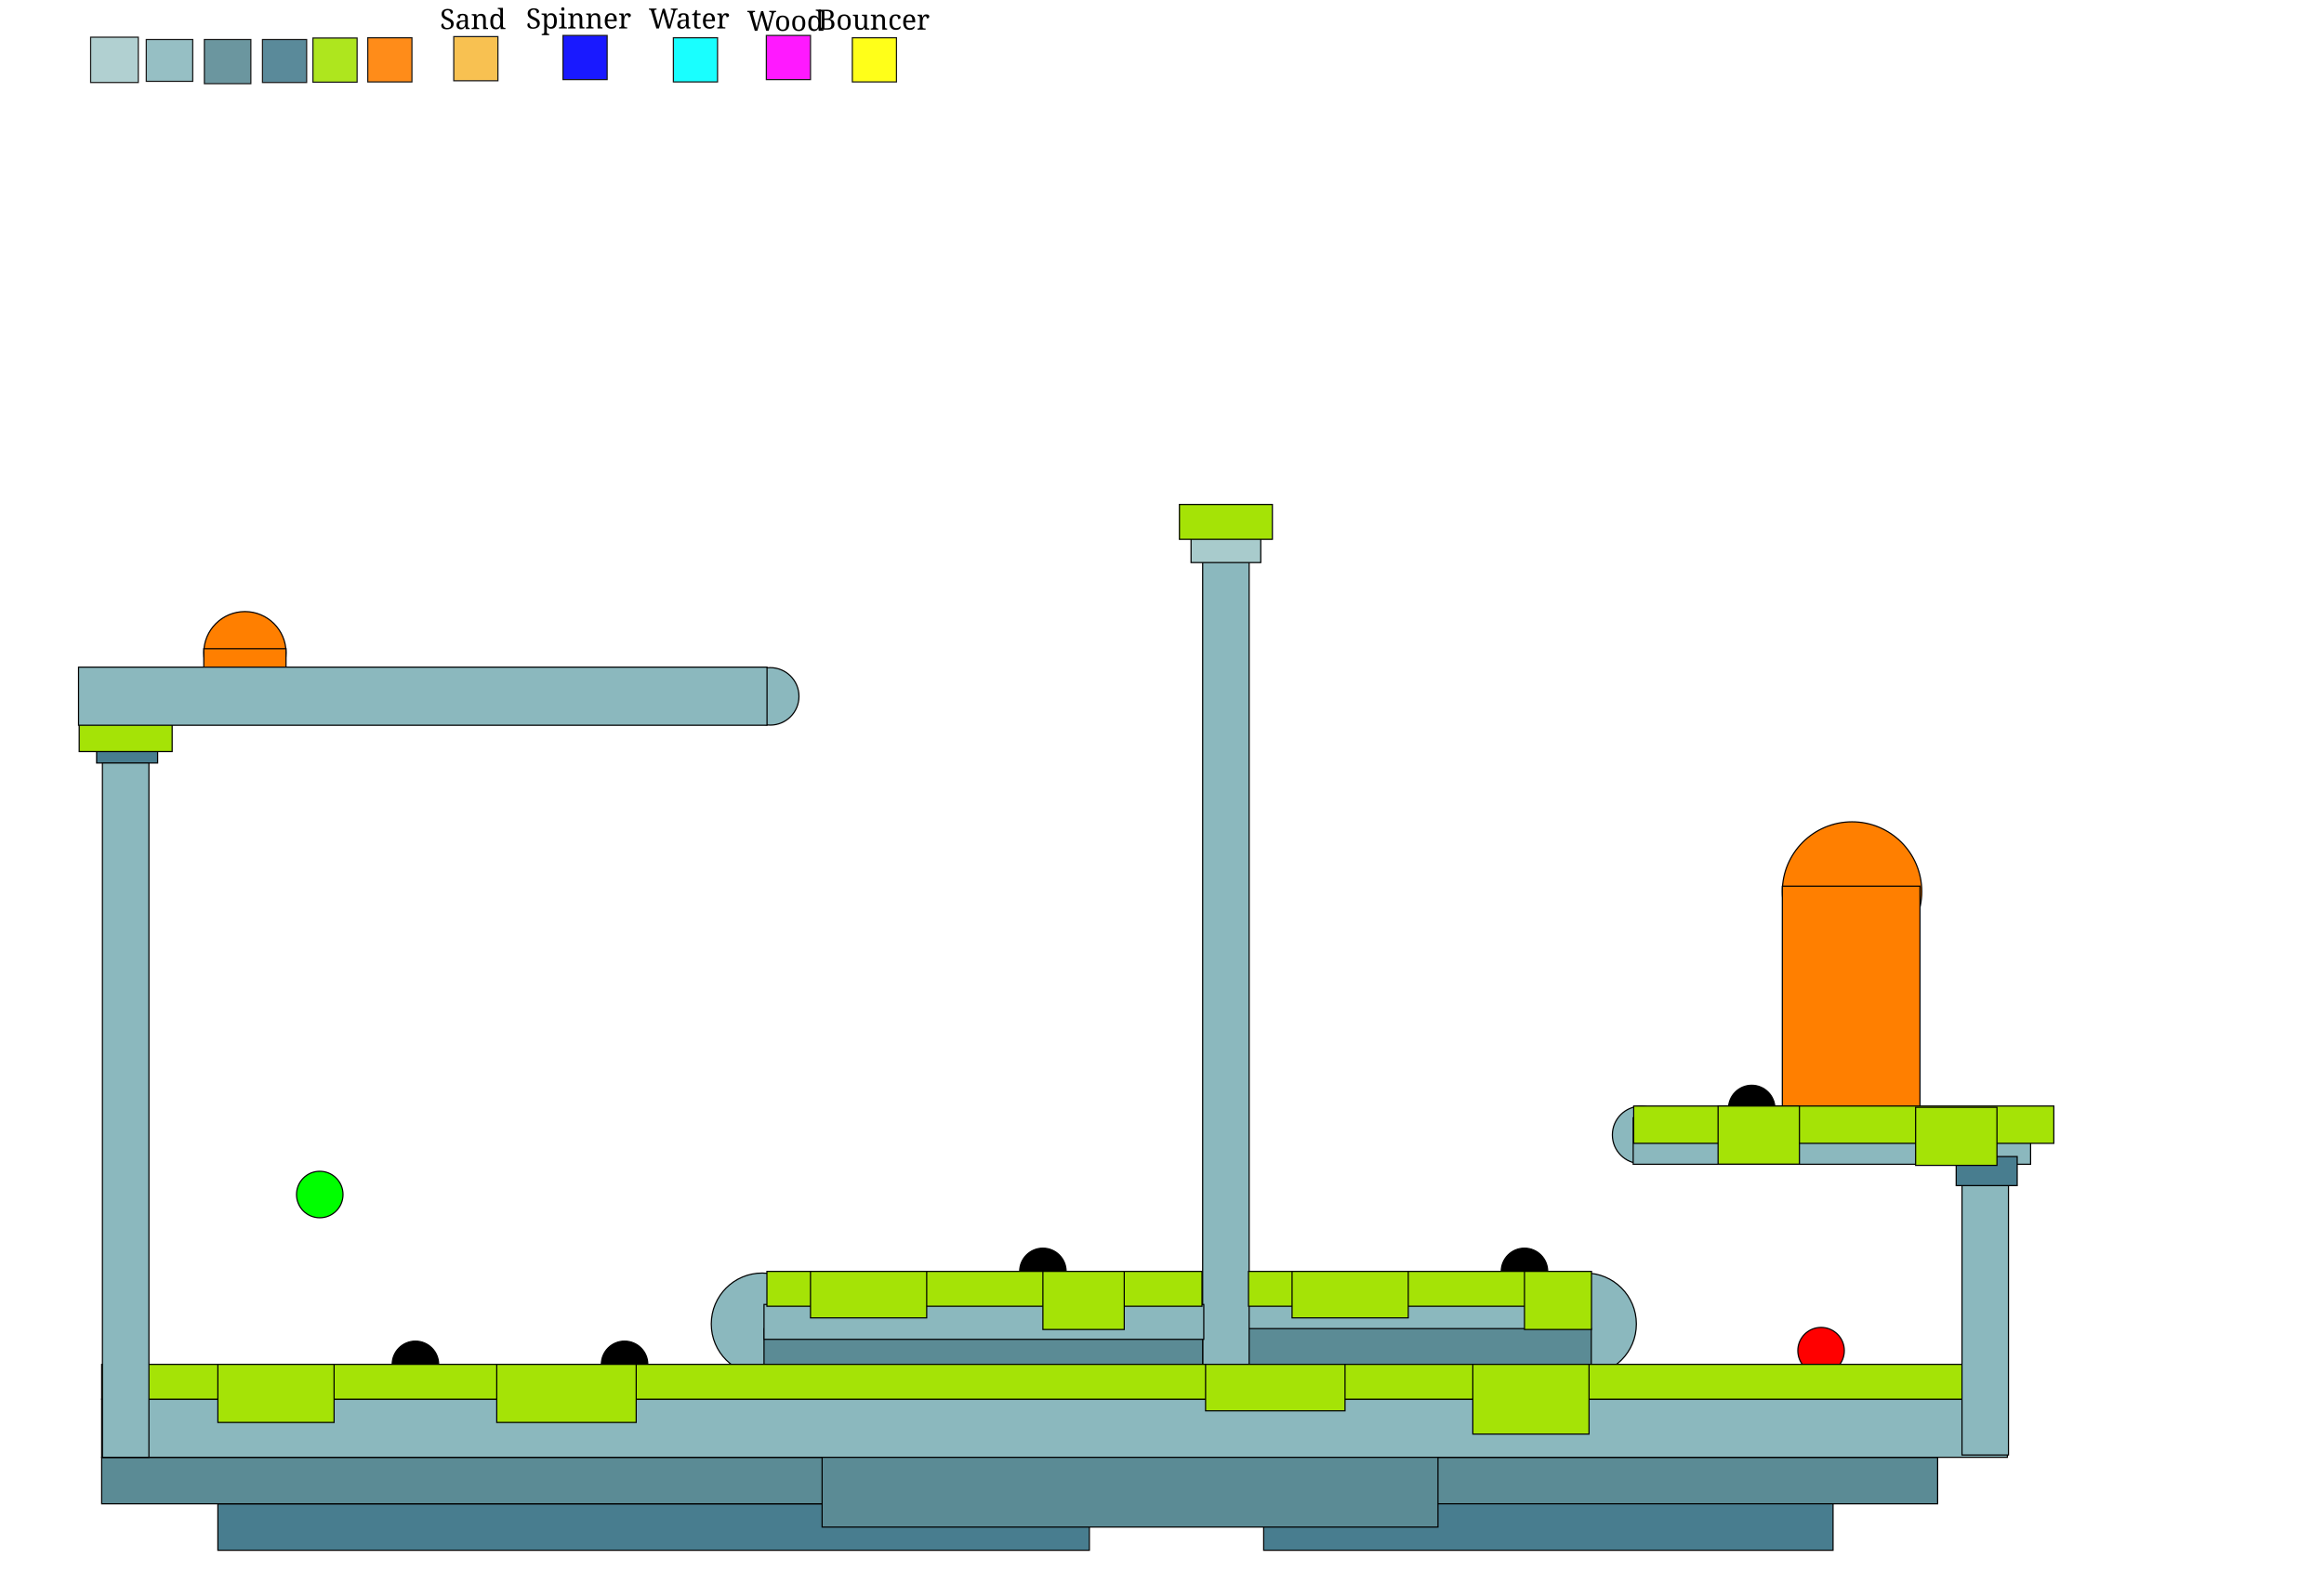
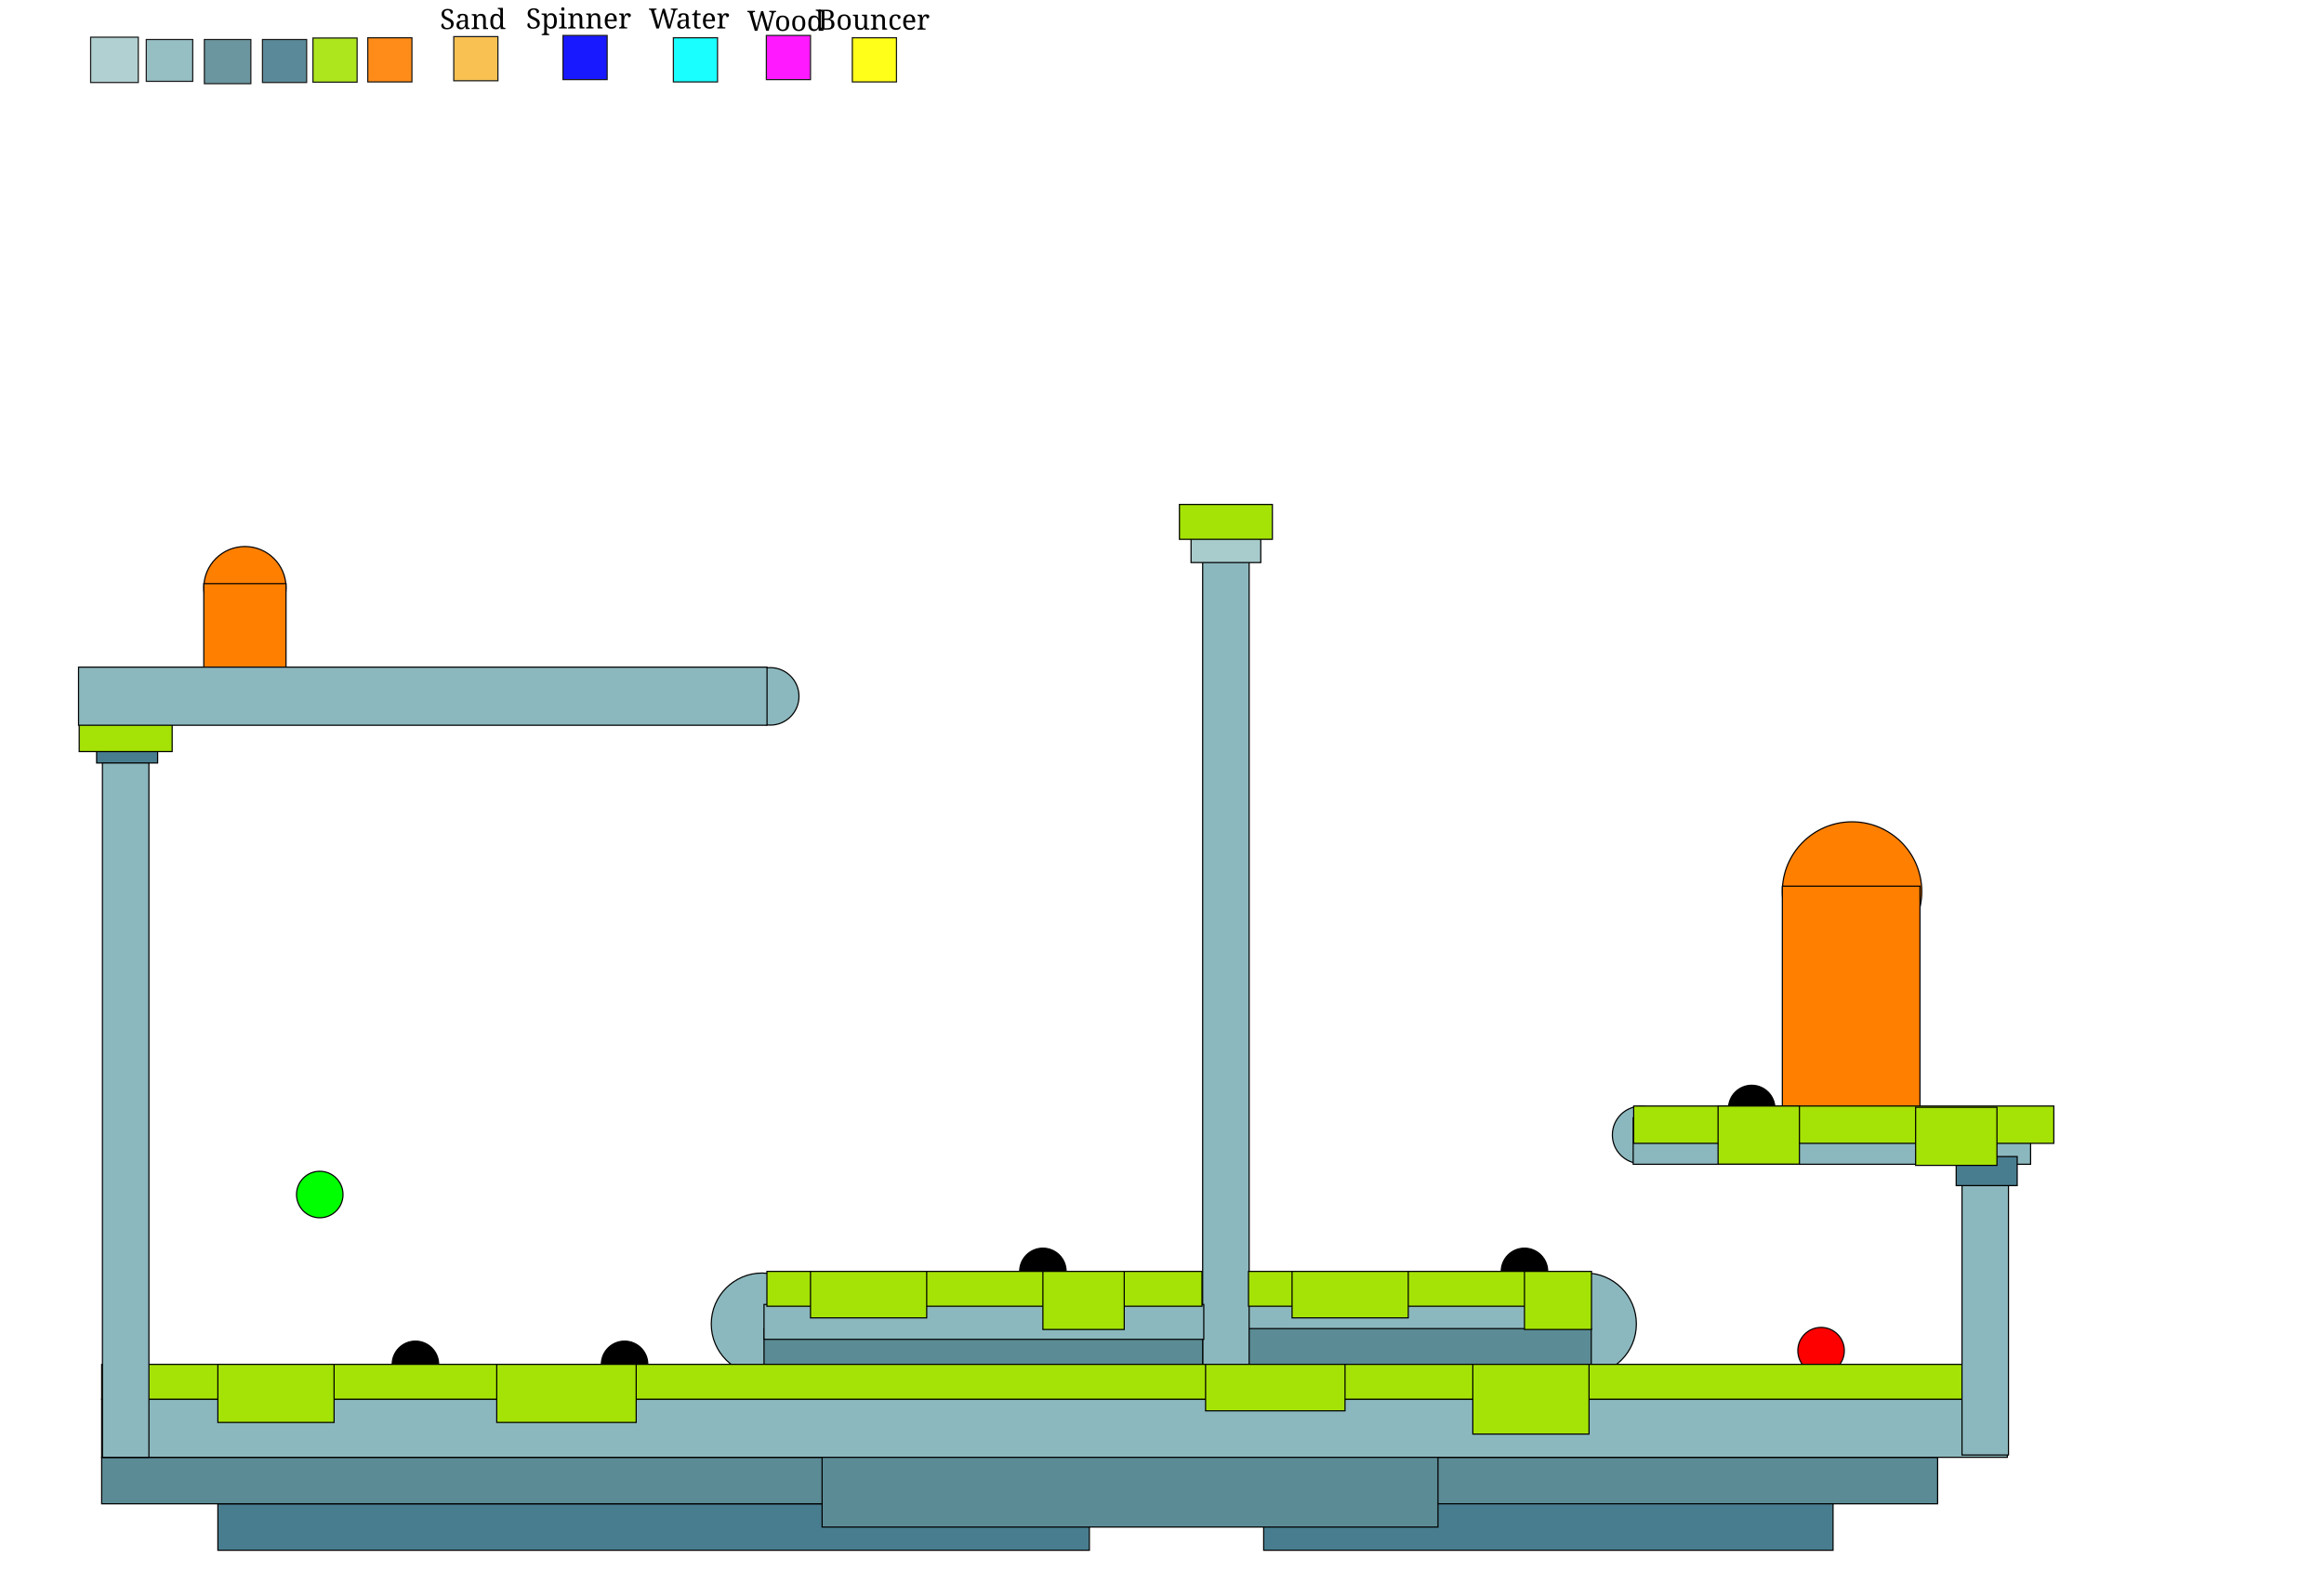
<svg xmlns="http://www.w3.org/2000/svg" width="2000" height="1364">
  <g class="layer">
-     <ellipse stroke="#000" ry="43.846" rx="43.846" id="svg_54" cy="1139.384" cx="1364.381" fill="#8bb8be" />
-     <rect stroke="#000" y="1122.584" x="1071.932" width="295.385" id="svg_57" height="30" fill="#8bb8be" />
-     <rect stroke="#000" y="1143.353" x="1071.933" width="297.5" id="svg_56" height="40.769" fill="#5b8b95" />
-     <rect stroke="#000" y="474.123" x="1035" width="40" id="svg_20" height="725" fill="#8bb8be" />
-     <ellipse stroke="#000" ry="43.846" rx="43.846" id="svg_53" cy="1139.384" cx="655.965" fill="#8bb8be" />
-     <ellipse stroke="#000" ry="35.385" rx="35.385" id="svg_51" cy="561.692" cx="210.769" fill="#ff7f00" />
-     <rect stroke="#000" id="svg_52" height="47.692" width="70.769" y="558.256" x="175.385" fill="#ff7f00" />
-     <ellipse ry="60" rx="60" id="svg_49" cy="767.231" cx="1593.846" stroke="#000" fill="#ff7f00" />
-     <rect stroke="#000" id="svg_50" height="204.615" width="118.462" y="762.615" x="1533.846" fill="#ff7f00" />
-     <ellipse stroke="#000" ry="24.737" rx="24.737" id="svg_48" cy="976.676" cx="1412.321" fill="#8bb8be" />
-     <ellipse stroke="#000" ry="24.737" rx="24.737" id="svg_41" cy="599.267" cx="662.848" fill="#8bb8be" />
-     <ellipse stroke="#000" ry="20" rx="20" id="svg_18" fill="#000000" cy="953.929" cx="1507.5" class="grass2" />
-     <rect stroke="#000" y="961.928" x="1405.504" width="341.996" id="svg_34" height="40" fill="#8bb8be" />
-     <rect stroke="#000" y="631.623" x="83.157" width="52.5" id="svg_32" height="25" fill="#487d8f" />
-     <ellipse stroke="#000" ry="20" rx="20" id="svg_2" fill="#000000" cy="1094.123" cx="897.5" class="tree1" />
-     <rect stroke="#000" y="1143.353" x="657.5" width="377.5" id="svg_8" height="40.769" fill="#5b8b95" />
-     <ellipse stroke="#000" ry="20" rx="20" id="svg_5" fill="#000000" cy="1174.123" cx="537.5" class="grass1" />
-     <ellipse stroke="#000" ry="20" rx="20" id="svg_3" fill="#000000" cy="1174.123" cx="357.5" class="tree1" />
-     <rect y="1294.123" x="187.5" width="750" stroke="#000" id="svg_24" height="40" fill="#487d8f" />
-     <rect y="1254.123" x="87.5" width="1580" stroke="#000" id="svg_23" height="40" fill="#5b8b95" />
-     <ellipse stroke="#000" ry="20" rx="20" id="svg_16" fill="#00ff00" cy="1027.969" cx="275.192" />
-     <ellipse stroke="#000" ry="20" rx="20" id="svg_17" fill="#ff0000" cy="1162.324" cx="1567.187" />
-     <rect y="1204.123" x="87.5" width="1640" stroke="#000" id="svg_10" height="50" fill="#8bb8be" />
-     <rect stroke="#000" y="1174.123" x="87.5" width="1626.501" id="svg_9" height="30" fill="#a5e306" />
-     <rect y="34" x="175.88" width="40" stroke="#000" opacity="0.9" id="svg_11" height="38" fill="#5b8b95" />
-     <rect y="34" x="225.88" width="38" stroke="#000" opacity="0.9" id="svg_15" height="37" fill="#487d8f" />
-     <rect stroke="#000" y="656.623" x="88.157" width="40" id="svg_19" height="597.5" fill="#8bb8be" />
-     <rect y="34" x="125.88" width="40" stroke="#000" opacity="0.9" id="svg_21" height="36" fill="#8bb8be" />
-     <rect y="32.71" x="269.32" width="38" stroke="#000" opacity="0.9" id="svg_22" height="38" fill="#a5e306" />
-     <rect y="1174.123" x="187.5" width="100" stroke="#000" id="svg_35" height="50" fill="#a5e306" />
-     <rect y="32" x="78" width="41" stroke="#000" opacity="0.9" id="svg_1" height="39" fill="#a8cbcc" />
-     <rect y="1294.123" x="1087.5" width="490" stroke="#000" id="svg_4" height="40" fill="#487d8f" />
-     <rect y="1254.123" x="707.5" width="530" stroke="#000" id="svg_7" height="60" fill="#5b8b95" />
-     <rect stroke="#000" y="1122.584" x="657.5" width="378.462" id="svg_12" height="30" fill="#8bb8be" />
-     <rect stroke="#000" y="1094.123" x="660" width="374.423" id="svg_13" height="30" fill="#a5e306" />
-     <rect y="1174.123" x="427.5" width="120" stroke="#000" id="svg_26" height="50" fill="#a5e306" />
-     <rect y="1174.123" x="1037.5" width="120" stroke="#000" id="svg_38" height="40" fill="#a5e306" />
-     <rect y="1174.123" x="1267.5" width="100" stroke="#000" id="svg_39" height="60" fill="#a5e306" />
-     <rect stroke="#000" y="951.823" x="1405.921" width="361.579" id="svg_43" height="32.105" fill="#a5e306" />
-     <rect y="1094.123" x="697.5" width="100" stroke="#000" id="svg_44" height="40" fill="#a5e306" />
-     <rect y="1094.123" x="897.5" width="70" stroke="#000" id="svg_45" height="50" fill="#a5e306" />
-     <rect y="951.823" x="1478.553" width="70" stroke="#000" id="svg_46" height="50" fill="#a5e306" />
-     <rect y="444.123" x="1025" width="60" stroke="#000" id="svg_28" height="40" fill="#a8cbcc" />
-     <rect y="434.123" x="1015" width="80" stroke="#000" id="svg_27" height="30" fill="#a5e306" />
-     <rect y="616.78" x="68.157" width="80" stroke="#000" id="svg_25" height="30" fill="#a5e306" />
-     <rect y="32.5" x="316.5" width="38" stroke="#000" opacity="0.9" id="svg_30" height="38" fill="#ff7f00" />
-     <rect y="31.5" x="390.5" width="38" stroke="#000" opacity="0.9" id="svg_159" height="38" fill="#f7ba3e" />
-     <text y="25" xml:space="preserve" x="407" text-anchor="middle" stroke-width="0" stroke="#000" id="svg_160" font-size="24" font-family="Serif" fill="#000000">Sand</text>
-     <rect y="30.5" x="484.5" width="38" stroke="#000" opacity="0.9" id="svg_161" height="38" fill="#0000ff" />
-     <text y="24.5" xml:space="preserve" x="498" text-anchor="middle" stroke-width="0" stroke="#000" id="svg_162" font-size="24" font-family="Serif" fill="#000000">Spinner</text>
-     <rect y="32.5" x="579.5" width="38" stroke="#000" opacity="0.9" id="svg_164" height="38" fill="#00ffff" />
-     <text y="24.5" xml:space="preserve" x="593.01" text-anchor="middle" stroke-width="0" stroke="#000" id="svg_165" font-size="24" font-family="Serif" fill="#000000">Water</text>
-     <rect y="30.5" x="659.5" width="38" stroke="#000" opacity="0.9" id="svg_166" height="38" fill="#ff00ff" />
-     <text y="26.5" xml:space="preserve" x="676.01" text-anchor="middle" stroke-width="0" stroke="#000" id="svg_167" font-size="24" font-family="Serif" fill="#000000">Wood</text>
-     <rect y="32.5" x="733.5" width="38" stroke="#000" opacity="0.9" id="svg_168" height="38" fill="#ffff00" />
-     <text y="25.5" xml:space="preserve" x="752" text-anchor="middle" stroke-width="0" stroke="#000" id="svg_169" font-size="24" font-family="Serif" fill="#000000">Bouncer</text>
-     <rect stroke="#000" y="574.123" x="67.596" width="592.5" id="svg_31" height="50" fill="#8bb8be" />
-     <rect stroke="#000" y="1016.413" x="1688.466" width="40" id="svg_37" height="235.709" fill="#8bb8be" />
-     <rect stroke="#000" y="995.294" x="1683.466" width="52.5" id="svg_36" height="25" fill="#487d8f" />
-     <rect y="952.876" x="1648.553" width="70" stroke="#000" id="svg_47" height="50" fill="#a5e306" />
-     <ellipse stroke="#000" ry="20" rx="20" id="svg_55" fill="#000000" cy="1094.123" cx="1311.933" class="tree1" />
-     <rect stroke="#000" y="1094.123" x="1074.432" width="274.423" id="svg_58" height="30" fill="#a5e306" />
-     <rect y="1094.123" x="1111.933" width="100" stroke="#000" id="svg_59" height="40" fill="#a5e306" />
-     <rect stroke="#000" y="1094.123" x="1311.933" width="57.692" id="svg_60" height="50" fill="#a5e306" />
+     <ellipse cx="1364.38" cy="1139.38" fill="#8bb8be" id="svg_54" rx="43.85" ry="43.85" stroke="#000" />
+     <rect fill="#8bb8be" height="30" id="svg_57" stroke="#000" width="295.38" x="1071.93" y="1122.58" />
+     <rect fill="#5b8b95" height="40.77" id="svg_56" stroke="#000" width="297.5" x="1071.93" y="1143.35" />
+     <rect fill="#8bb8be" height="725" id="svg_20" stroke="#000" width="40" x="1035" y="474.12" />
+     <ellipse cx="655.96" cy="1139.38" fill="#8bb8be" id="svg_53" rx="43.85" ry="43.85" stroke="#000" />
+     <ellipse cx="210.77" cy="505.7" fill="#ff7f00" id="svg_51" rx="35.38" ry="35.38" stroke="#000" />
+     <rect fill="#ff7f00" height="76.03" id="svg_52" stroke="#000" width="70.77" x="175.38" y="502.26" />
+     <ellipse cx="1593.85" cy="767.23" fill="#ff7f00" id="svg_49" rx="60" ry="60" stroke="#000" />
+     <rect fill="#ff7f00" height="204.62" id="svg_50" stroke="#000" width="118.46" x="1533.85" y="762.62" />
+     <ellipse cx="1412.32" cy="976.68" fill="#8bb8be" id="svg_48" rx="24.74" ry="24.74" stroke="#000" />
+     <ellipse cx="662.85" cy="599.27" fill="#8bb8be" id="svg_41" rx="24.74" ry="24.74" stroke="#000" />
+     <ellipse class="grass2" cx="1507.5" cy="953.93" fill="#000000" id="svg_18" rx="20" ry="20" stroke="#000" />
+     <rect fill="#8bb8be" height="40" id="svg_34" stroke="#000" width="342" x="1405.5" y="961.93" />
+     <rect fill="#487d8f" height="25" id="svg_32" stroke="#000" width="52.5" x="83.16" y="631.62" />
+     <ellipse class="grass2" cx="897.5" cy="1094.12" fill="#000000" id="svg_2" rx="20" ry="20" stroke="#000" />
+     <rect fill="#5b8b95" height="40.77" id="svg_8" stroke="#000" width="377.5" x="657.5" y="1143.35" />
+     <ellipse class="grass1" cx="537.5" cy="1174.12" fill="#000000" id="svg_5" rx="20" ry="20" stroke="#000" />
+     <ellipse class="tree1" cx="357.5" cy="1174.12" fill="#000000" id="svg_3" rx="20" ry="20" stroke="#000" />
+     <rect fill="#487d8f" height="40" id="svg_24" stroke="#000" width="750" x="187.5" y="1294.12" />
+     <rect fill="#5b8b95" height="40" id="svg_23" stroke="#000" width="1580" x="87.5" y="1254.12" />
+     <ellipse cx="275.19" cy="1027.97" fill="#00ff00" id="svg_16" rx="20" ry="20" stroke="#000" />
+     <ellipse cx="1567.19" cy="1162.32" fill="#ff0000" id="svg_17" rx="20" ry="20" stroke="#000" />
+     <rect fill="#8bb8be" height="50" id="svg_10" stroke="#000" width="1640" x="87.5" y="1204.12" />
+     <rect fill="#a5e306" height="30" id="svg_9" stroke="#000" width="1626.5" x="87.5" y="1174.12" />
+     <rect fill="#5b8b95" height="38" id="svg_11" opacity="0.9" stroke="#000" width="40" x="175.88" y="34" />
+     <rect fill="#487d8f" height="37" id="svg_15" opacity="0.9" stroke="#000" width="38" x="225.88" y="34" />
+     <rect fill="#8bb8be" height="597.5" id="svg_19" stroke="#000" width="40" x="88.16" y="656.62" />
+     <rect fill="#8bb8be" height="36" id="svg_21" opacity="0.9" stroke="#000" width="40" x="125.88" y="34" />
+     <rect fill="#a5e306" height="38" id="svg_22" opacity="0.9" stroke="#000" width="38" x="269.32" y="32.71" />
+     <rect fill="#a5e306" height="50" id="svg_35" stroke="#000" width="100" x="187.5" y="1174.12" />
+     <rect fill="#a8cbcc" height="39" id="svg_1" opacity="0.9" stroke="#000" width="41" x="78" y="32" />
+     <rect fill="#487d8f" height="40" id="svg_4" stroke="#000" width="490" x="1087.5" y="1294.12" />
+     <rect fill="#5b8b95" height="60" id="svg_7" stroke="#000" width="530" x="707.5" y="1254.12" />
+     <rect fill="#8bb8be" height="30" id="svg_12" stroke="#000" width="378.46" x="657.5" y="1122.58" />
+     <rect fill="#a5e306" height="30" id="svg_13" stroke="#000" width="374.42" x="660" y="1094.12" />
+     <rect fill="#a5e306" height="50" id="svg_26" stroke="#000" width="120" x="427.5" y="1174.12" />
+     <rect fill="#a5e306" height="40" id="svg_38" stroke="#000" width="120" x="1037.5" y="1174.12" />
+     <rect fill="#a5e306" height="60" id="svg_39" stroke="#000" width="100" x="1267.5" y="1174.12" />
+     <rect fill="#a5e306" height="32.11" id="svg_43" stroke="#000" width="361.58" x="1405.92" y="951.82" />
+     <rect fill="#a5e306" height="40" id="svg_44" stroke="#000" width="100" x="697.5" y="1094.12" />
+     <rect fill="#a5e306" height="50" id="svg_45" stroke="#000" width="70" x="897.5" y="1094.12" />
+     <rect fill="#a5e306" height="50" id="svg_46" stroke="#000" width="70" x="1478.55" y="951.82" />
+     <rect fill="#a8cbcc" height="40" id="svg_28" stroke="#000" width="60" x="1025" y="444.12" />
+     <rect fill="#a5e306" height="30" id="svg_27" stroke="#000" width="80" x="1015" y="434.12" />
+     <rect fill="#a5e306" height="30" id="svg_25" stroke="#000" width="80" x="68.16" y="616.78" />
+     <rect fill="#ff7f00" height="38" id="svg_30" opacity="0.9" stroke="#000" width="38" x="316.5" y="32.5" />
+     <rect fill="#f7ba3e" height="38" id="svg_159" opacity="0.9" stroke="#000" width="38" x="390.5" y="31.5" />
+     <text fill="#000000" font-family="Serif" font-size="24" id="svg_160" stroke="#000" stroke-width="0" text-anchor="middle" x="407" xml:space="preserve" y="25">Sand</text>
+     <rect fill="#0000ff" height="38" id="svg_161" opacity="0.9" stroke="#000" width="38" x="484.5" y="30.5" />
+     <text fill="#000000" font-family="Serif" font-size="24" id="svg_162" stroke="#000" stroke-width="0" text-anchor="middle" x="498" xml:space="preserve" y="24.5">Spinner</text>
+     <rect fill="#00ffff" height="38" id="svg_164" opacity="0.9" stroke="#000" width="38" x="579.5" y="32.5" />
+     <text fill="#000000" font-family="Serif" font-size="24" id="svg_165" stroke="#000" stroke-width="0" text-anchor="middle" x="593.01" xml:space="preserve" y="24.5">Water</text>
+     <rect fill="#ff00ff" height="38" id="svg_166" opacity="0.9" stroke="#000" width="38" x="659.5" y="30.5" />
+     <text fill="#000000" font-family="Serif" font-size="24" id="svg_167" stroke="#000" stroke-width="0" text-anchor="middle" x="676.01" xml:space="preserve" y="26.5">Wood</text>
+     <rect fill="#ffff00" height="38" id="svg_168" opacity="0.9" stroke="#000" width="38" x="733.5" y="32.5" />
+     <text fill="#000000" font-family="Serif" font-size="24" id="svg_169" stroke="#000" stroke-width="0" text-anchor="middle" x="752" xml:space="preserve" y="25.5">Bouncer</text>
+     <rect fill="#8bb8be" height="50" id="svg_31" stroke="#000" width="592.5" x="67.6" y="574.12" />
+     <rect fill="#8bb8be" height="235.71" id="svg_37" stroke="#000" width="40" x="1688.47" y="1016.41" />
+     <rect fill="#487d8f" height="25" id="svg_36" stroke="#000" width="52.5" x="1683.47" y="995.29" />
+     <rect fill="#a5e306" height="50" id="svg_47" stroke="#000" width="70" x="1648.55" y="952.88" />
+     <ellipse class="tree3" cx="1311.93" cy="1094.12" fill="#000000" id="svg_55" rx="20" ry="20" stroke="#000" transform="matrix(1 0 0 1 0 0)" />
+     <rect fill="#a5e306" height="30" id="svg_58" stroke="#000" width="274.42" x="1074.43" y="1094.12" />
+     <rect fill="#a5e306" height="40" id="svg_59" stroke="#000" width="100" x="1111.93" y="1094.12" />
+     <rect fill="#a5e306" height="50" id="svg_60" stroke="#000" width="57.69" x="1311.93" y="1094.12" />
  </g>
</svg>
